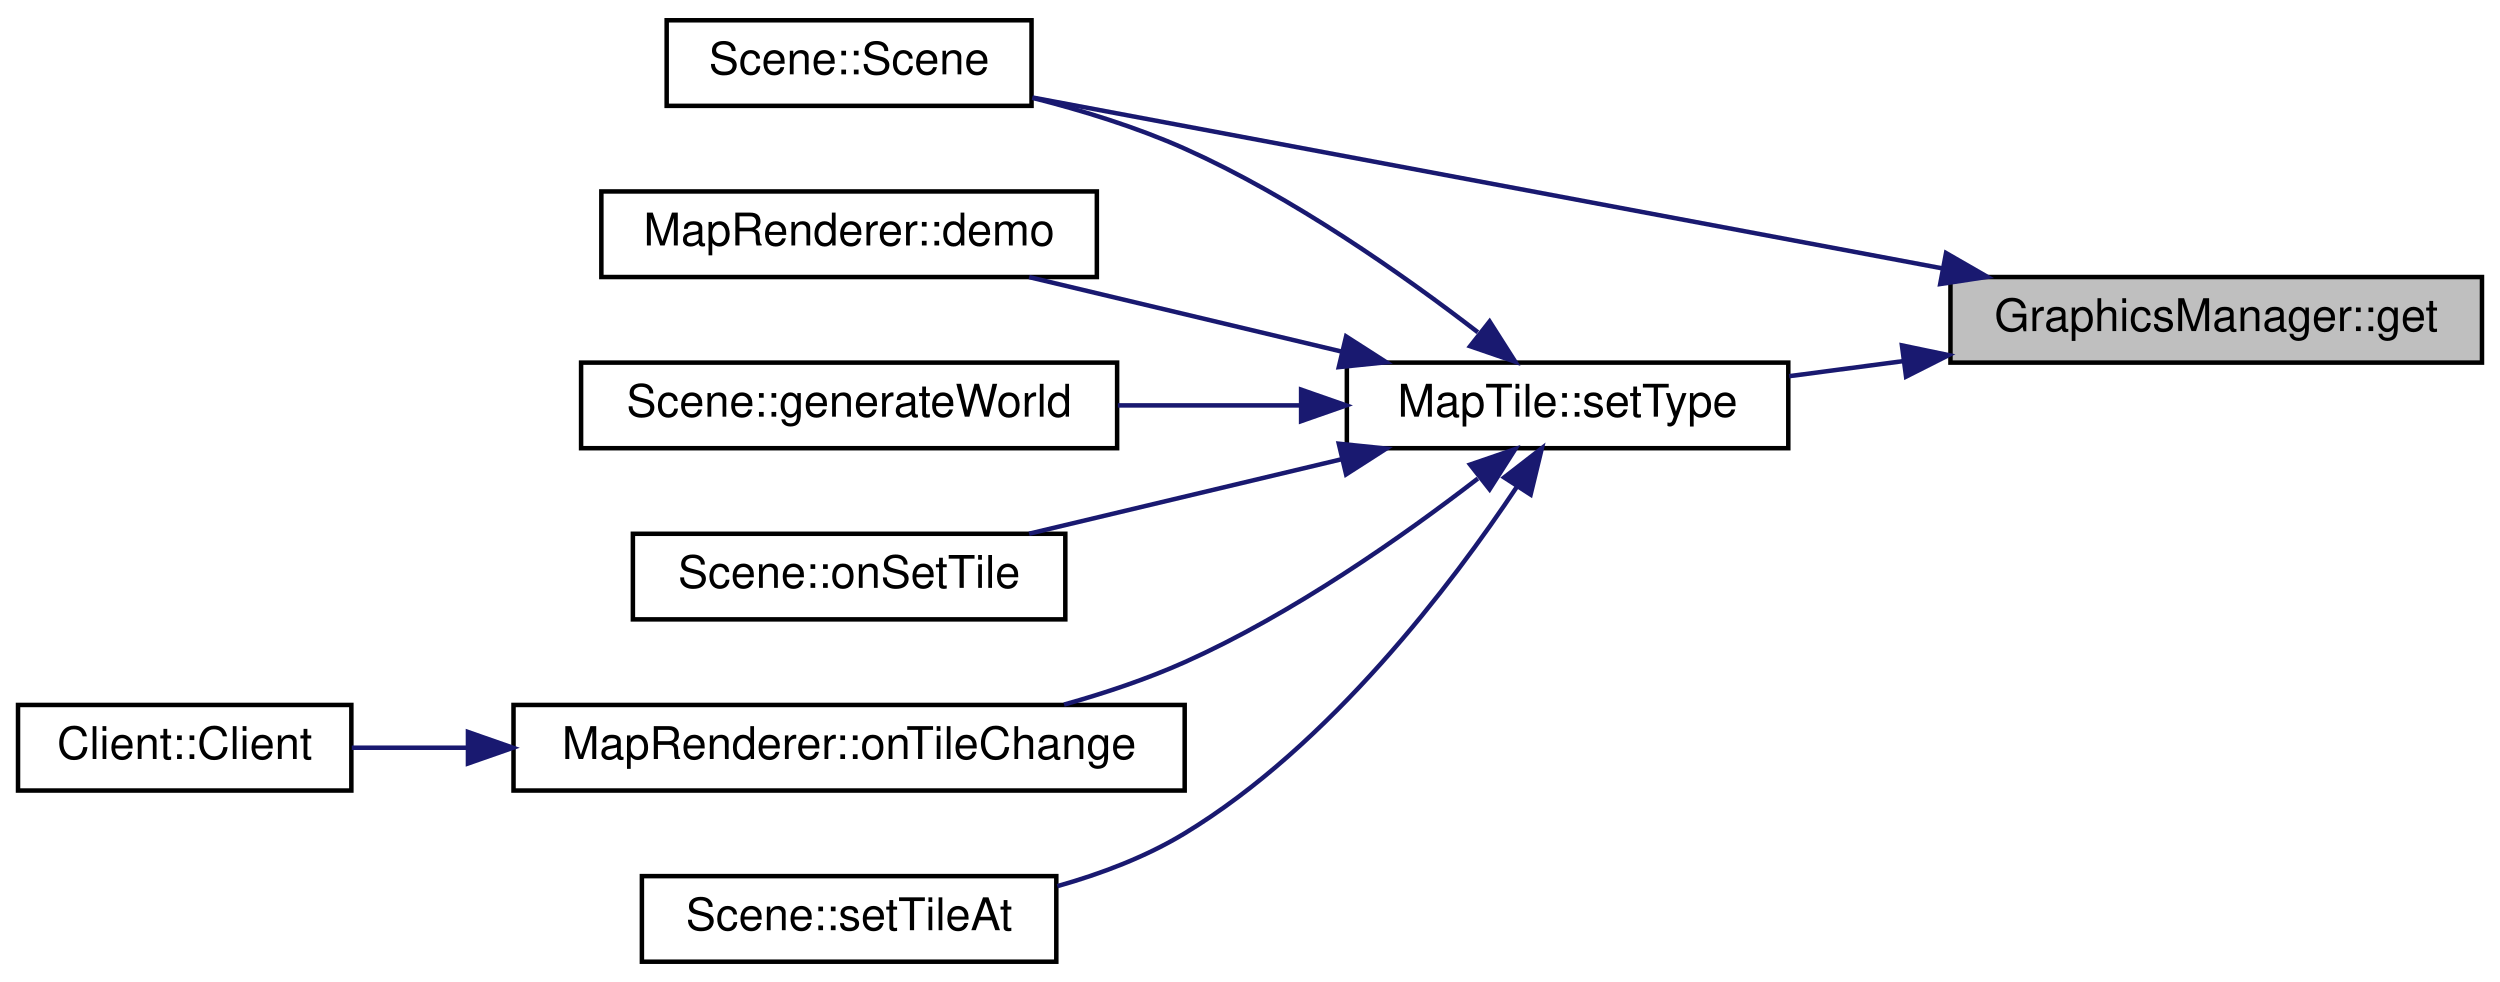
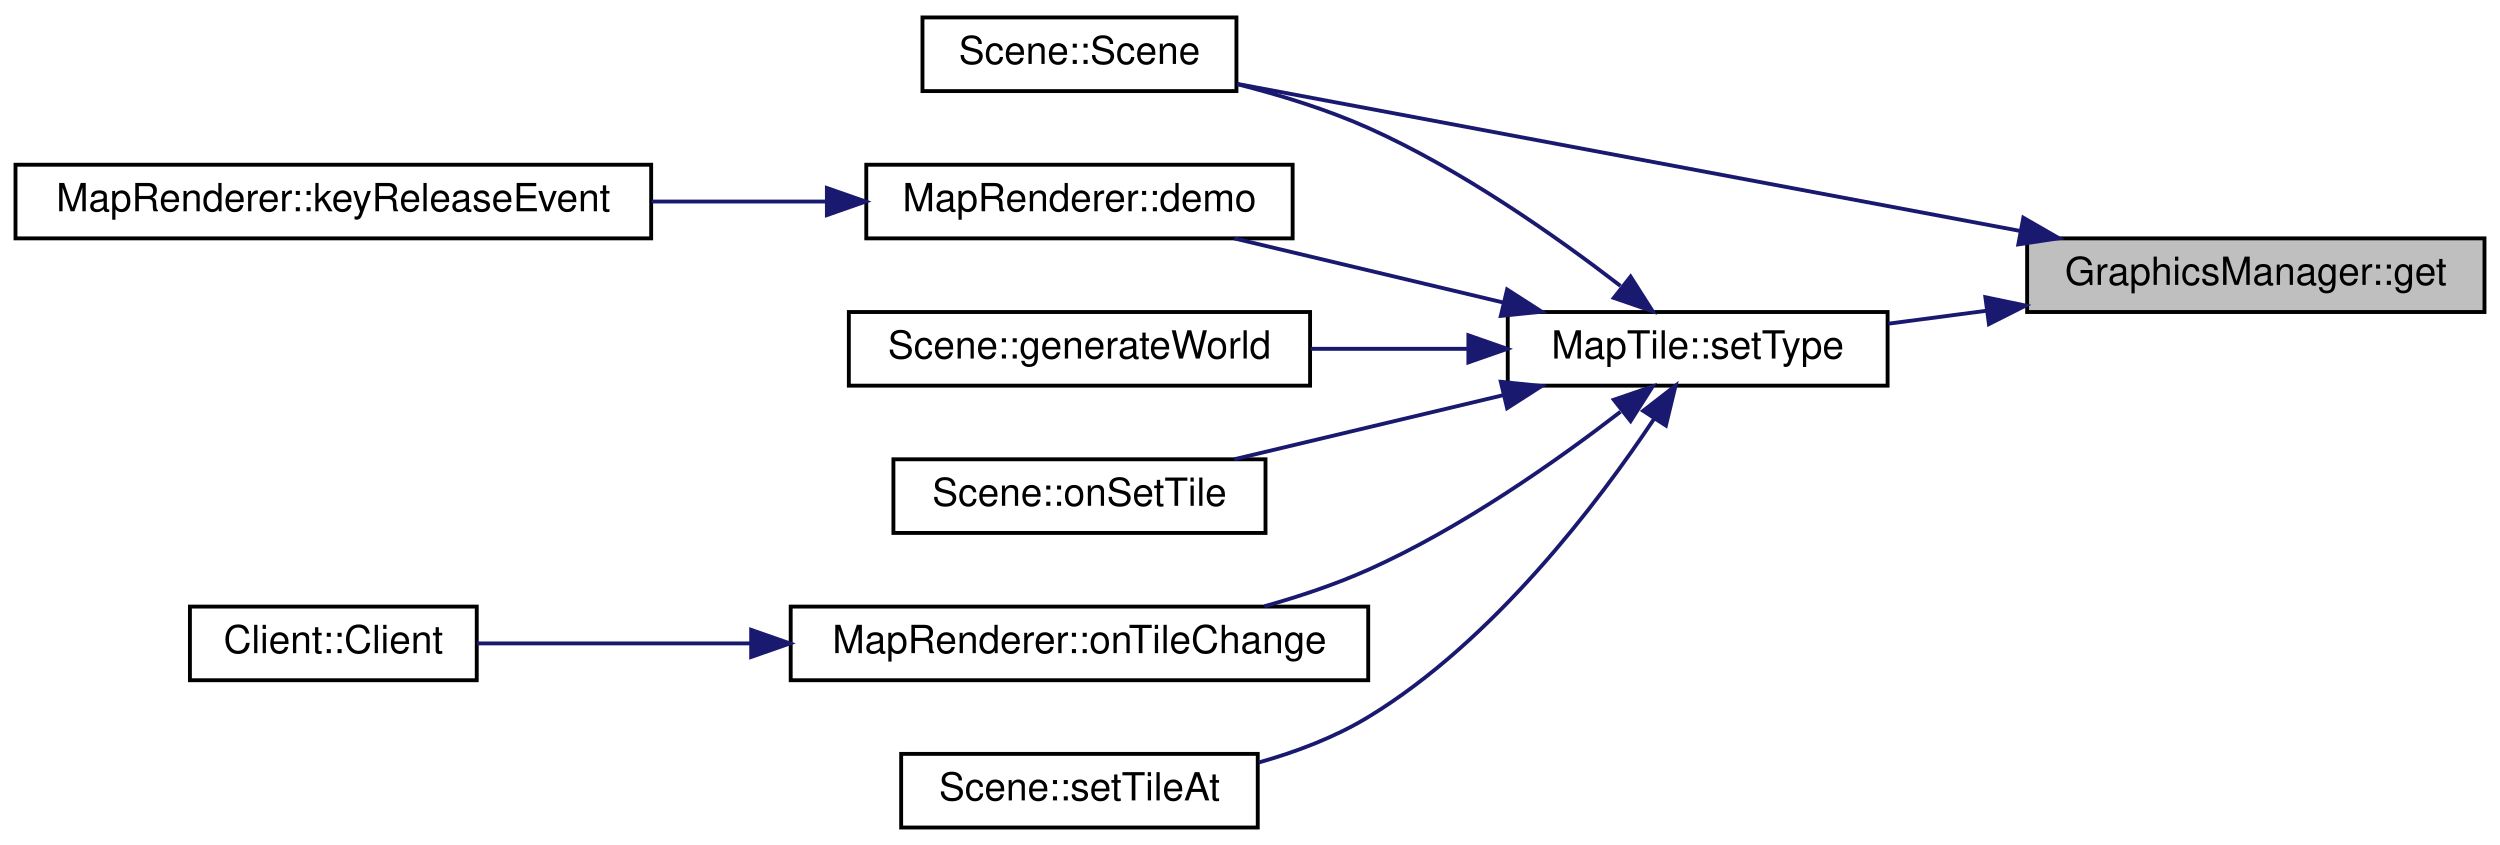
- <svg xmlns="http://www.w3.org/2000/svg" xmlns:xlink="http://www.w3.org/1999/xlink" width="555pt" height="218pt" viewBox="0.00 0.00 555.00 218.00">
+ <svg xmlns="http://www.w3.org/2000/svg" xmlns:xlink="http://www.w3.org/1999/xlink" width="645pt" height="218pt" viewBox="0.00 0.00 645.00 218.00">
  <g id="graph0" class="graph" transform="scale(1 1) rotate(0) translate(4 214)">
-     <polygon fill="#ffffff" stroke="transparent" points="-4,4 -4,-214 551,-214 551,4 -4,4" />
+     <polygon fill="#ffffff" stroke="transparent" points="-4,4 -4,-214 641,-214 641,4 -4,4" />
    <g id="node1" class="node">
      <g id="a_node1">
        <a xlink:title="GraphicsManager::get Liefert eine Grafik mit einem bestimmten Namen.">
-           <polygon fill="#bfbfbf" stroke="#000000" points="429,-133.5 429,-152.5 547,-152.5 547,-133.5 429,-133.5" />
-           <text text-anchor="middle" x="488" y="-140.5" font-family="Helvetica,sans-Serif" font-size="10.00" fill="#000000">GraphicsManager::get</text>
+           <polygon fill="#bfbfbf" stroke="#000000" points="519,-133.5 519,-152.5 637,-152.5 637,-133.5 519,-133.5" />
+           <text text-anchor="middle" x="578" y="-140.5" font-family="Helvetica,sans-Serif" font-size="10.00" fill="#000000">GraphicsManager::get</text>
        </a>
      </g>
    </g>
    <g id="node2" class="node">
      <g id="a_node2">
        <a xlink:href="classScene.html#ad22fc5010d69665d13f8ccef2cb094b0" target="_top" xlink:title="Scene::Scene Konstruktor.">
-           <polygon fill="#ffffff" stroke="#000000" points="144,-190.5 144,-209.5 225,-209.5 225,-190.5 144,-190.5" />
-           <text text-anchor="middle" x="184.5" y="-197.5" font-family="Helvetica,sans-Serif" font-size="10.00" fill="#000000">Scene::Scene</text>
+           <polygon fill="#ffffff" stroke="#000000" points="234,-190.5 234,-209.5 315,-209.5 315,-190.5 234,-190.5" />
+           <text text-anchor="middle" x="274.5" y="-197.5" font-family="Helvetica,sans-Serif" font-size="10.00" fill="#000000">Scene::Scene</text>
        </a>
      </g>
    </g>
    <g id="edge1" class="edge">
-       <path fill="none" stroke="#191970" d="M427.101,-154.438C367.091,-165.708 277.084,-182.612 225.241,-192.349" />
-       <polygon fill="#191970" stroke="#191970" points="428.019,-157.826 437.201,-152.541 426.727,-150.947 428.019,-157.826" />
+       <path fill="none" stroke="#191970" d="M517.101,-154.438C457.091,-165.708 367.084,-182.612 315.241,-192.349" />
+       <polygon fill="#191970" stroke="#191970" points="518.019,-157.826 527.201,-152.541 516.727,-150.947 518.019,-157.826" />
    </g>
    <g id="node3" class="node">
      <g id="a_node3">
        <a xlink:href="classMapTile.html#a6f6c6e03095e0f1ed503dd30f499793c" target="_top" xlink:title="MapTile::setType Setzt den Typ der Kachel.">
-           <polygon fill="#ffffff" stroke="#000000" points="295,-114.5 295,-133.5 393,-133.5 393,-114.5 295,-114.5" />
-           <text text-anchor="middle" x="344" y="-121.5" font-family="Helvetica,sans-Serif" font-size="10.00" fill="#000000">MapTile::setType</text>
+           <polygon fill="#ffffff" stroke="#000000" points="385,-114.5 385,-133.5 483,-133.5 483,-114.5 385,-114.5" />
+           <text text-anchor="middle" x="434" y="-121.5" font-family="Helvetica,sans-Serif" font-size="10.00" fill="#000000">MapTile::setType</text>
        </a>
      </g>
    </g>
    <g id="edge2" class="edge">
-       <path fill="none" stroke="#191970" d="M418.581,-133.841C410.005,-132.709 401.379,-131.571 393.192,-130.491" />
-       <polygon fill="#191970" stroke="#191970" points="418.226,-137.324 428.598,-135.162 419.142,-130.384 418.226,-137.324" />
+       <path fill="none" stroke="#191970" d="M508.581,-133.841C500.005,-132.709 491.379,-131.571 483.192,-130.491" />
+       <polygon fill="#191970" stroke="#191970" points="508.226,-137.324 518.598,-135.162 509.142,-130.384 508.226,-137.324" />
    </g>
-     <g id="edge8" class="edge">
-       <path fill="none" stroke="#191970" d="M324.084,-140.236C307.552,-152.978 282.953,-170.297 259,-181 248.398,-185.738 236.397,-189.449 225.173,-192.286" />
-       <polygon fill="#191970" stroke="#191970" points="326.693,-142.636 332.382,-133.698 322.361,-137.137 326.693,-142.636" />
+     <g id="edge9" class="edge">
+       <path fill="none" stroke="#191970" d="M414.084,-140.236C397.552,-152.978 372.953,-170.297 349,-181 338.397,-185.738 326.397,-189.449 315.173,-192.286" />
+       <polygon fill="#191970" stroke="#191970" points="416.693,-142.636 422.382,-133.698 412.361,-137.137 416.693,-142.636" />
    </g>
    <g id="node4" class="node">
      <g id="a_node4">
        <a xlink:href="classMapRenderer.html#a6b690a49223b2006a4816b706a4b156e" target="_top" xlink:title="MapRenderer::demo Zeigt eine Demo-Visualisierung.">
-           <polygon fill="#ffffff" stroke="#000000" points="129.5,-152.5 129.5,-171.5 239.5,-171.5 239.5,-152.5 129.5,-152.5" />
-           <text text-anchor="middle" x="184.5" y="-159.5" font-family="Helvetica,sans-Serif" font-size="10.00" fill="#000000">MapRenderer::demo</text>
+           <polygon fill="#ffffff" stroke="#000000" points="219.5,-152.5 219.5,-171.5 329.5,-171.5 329.5,-152.5 219.5,-152.5" />
+           <text text-anchor="middle" x="274.5" y="-159.5" font-family="Helvetica,sans-Serif" font-size="10.00" fill="#000000">MapRenderer::demo</text>
        </a>
      </g>
    </g>
    <g id="edge3" class="edge">
-       <path fill="none" stroke="#191970" d="M293.766,-135.968C271.414,-141.293 245.462,-147.476 224.459,-152.48" />
-       <polygon fill="#191970" stroke="#191970" points="294.835,-139.311 303.751,-133.589 293.212,-132.502 294.835,-139.311" />
+       <path fill="none" stroke="#191970" d="M383.766,-135.968C361.414,-141.293 335.462,-147.476 314.459,-152.48" />
+       <polygon fill="#191970" stroke="#191970" points="384.835,-139.311 393.751,-133.589 383.212,-132.502 384.835,-139.311" />
+     </g>
+     <g id="node6" class="node">
+       <g id="a_node6">
+         <a xlink:href="classScene.html#a1ef1c0e0972913d4c477ead916cf06b0" target="_top" xlink:title="Scene::generateWorld Diese Methode generiert eine neue Welt.">
+           <polygon fill="#ffffff" stroke="#000000" points="215,-114.5 215,-133.5 334,-133.5 334,-114.5 215,-114.5" />
+           <text text-anchor="middle" x="274.5" y="-121.5" font-family="Helvetica,sans-Serif" font-size="10.00" fill="#000000">Scene::generateWorld</text>
+         </a>
+       </g>
+     </g>
+     <g id="edge5" class="edge">
+       <path fill="none" stroke="#191970" d="M374.478,-124C361.304,-124 347.343,-124 334.164,-124" />
+       <polygon fill="#191970" stroke="#191970" points="374.843,-127.5 384.843,-124 374.843,-120.5 374.843,-127.5" />
+     </g>
+     <g id="node7" class="node">
+       <g id="a_node7">
+         <a xlink:href="classScene.html#ad861f0bdfab5241fcec39c96f01105b0" target="_top" xlink:title="Scene::onSetTile Ändert ein MapTile ohne ein Signal an den Server. Notwendig zum Empfangen von Änderu...">
+           <polygon fill="#ffffff" stroke="#000000" points="226.5,-76.5 226.5,-95.5 322.5,-95.5 322.5,-76.5 226.5,-76.5" />
+           <text text-anchor="middle" x="274.5" y="-83.5" font-family="Helvetica,sans-Serif" font-size="10.00" fill="#000000">Scene::onSetTile</text>
+         </a>
+       </g>
+     </g>
+     <g id="edge6" class="edge">
+       <path fill="none" stroke="#191970" d="M383.766,-112.032C361.414,-106.707 335.462,-100.524 314.459,-95.52" />
+       <polygon fill="#191970" stroke="#191970" points="383.212,-115.498 393.751,-114.411 384.835,-108.689 383.212,-115.498" />
+     </g>
+     <g id="node8" class="node">
+       <g id="a_node8">
+         <a xlink:href="classMapRenderer.html#a472525cfdf5cd4ab4ed226457ae6f55a" target="_top" xlink:title="MapRenderer::onTileChange Wird aufgerufen wenn sich eine Kachel ändert.">
+           <polygon fill="#ffffff" stroke="#000000" points="200,-38.5 200,-57.5 349,-57.5 349,-38.5 200,-38.5" />
+           <text text-anchor="middle" x="274.5" y="-45.5" font-family="Helvetica,sans-Serif" font-size="10.00" fill="#000000">MapRenderer::onTileChange</text>
+         </a>
+       </g>
+     </g>
+     <g id="edge7" class="edge">
+       <path fill="none" stroke="#191970" d="M414.084,-107.764C397.552,-95.022 372.953,-77.703 349,-67 340.591,-63.243 331.303,-60.13 322.22,-57.589" />
+       <polygon fill="#191970" stroke="#191970" points="412.361,-110.863 422.382,-114.302 416.693,-105.364 412.361,-110.863" />
+     </g>
+     <g id="node10" class="node">
+       <g id="a_node10">
+         <a xlink:href="classScene.html#a38a79a03ba1fa403296646ee64ea8476" target="_top" xlink:title="Scene::setTileAt Setzt ein MapTile anhand der Pixel-Koordinaten oder der Indezes.">
+           <polygon fill="#ffffff" stroke="#000000" points="228.5,-.5 228.5,-19.5 320.5,-19.5 320.5,-.5 228.5,-.5" />
+           <text text-anchor="middle" x="274.5" y="-7.5" font-family="Helvetica,sans-Serif" font-size="10.00" fill="#000000">Scene::setTileAt</text>
+         </a>
+       </g>
+     </g>
+     <g id="edge10" class="edge">
+       <path fill="none" stroke="#191970" d="M422.744,-105.926C408.328,-84.311 381.305,-48.599 349,-29 340.441,-23.808 330.502,-20.027 320.728,-17.276" />
+       <polygon fill="#191970" stroke="#191970" points="419.921,-108.005 428.293,-114.498 425.797,-104.202 419.921,-108.005" />
    </g>
    <g id="node5" class="node">
      <g id="a_node5">
-         <a xlink:href="classScene.html#a1ef1c0e0972913d4c477ead916cf06b0" target="_top" xlink:title="Scene::generateWorld Diese Methode generiert eine neue Welt.">
-           <polygon fill="#ffffff" stroke="#000000" points="125,-114.5 125,-133.5 244,-133.5 244,-114.5 125,-114.5" />
-           <text text-anchor="middle" x="184.5" y="-121.5" font-family="Helvetica,sans-Serif" font-size="10.00" fill="#000000">Scene::generateWorld</text>
+         <a xlink:href="classMapRenderer.html#a9f43e4b3db6a2cda8ea7cabf1bc6f805" target="_top" xlink:title=" ">
+           <polygon fill="#ffffff" stroke="#000000" points="0,-152.5 0,-171.5 164,-171.5 164,-152.5 0,-152.5" />
+           <text text-anchor="middle" x="82" y="-159.5" font-family="Helvetica,sans-Serif" font-size="10.00" fill="#000000">MapRenderer::keyReleaseEvent</text>
        </a>
      </g>
    </g>
    <g id="edge4" class="edge">
-       <path fill="none" stroke="#191970" d="M284.478,-124C271.304,-124 257.343,-124 244.164,-124" />
-       <polygon fill="#191970" stroke="#191970" points="284.843,-127.5 294.843,-124 284.843,-120.5 284.843,-127.5" />
+       <path fill="none" stroke="#191970" d="M209.021,-162C194.574,-162 179.092,-162 164.081,-162" />
+       <polygon fill="#191970" stroke="#191970" points="209.337,-165.5 219.337,-162 209.337,-158.5 209.337,-165.5" />
    </g>
-     <g id="node6" class="node">
-       <g id="a_node6">
-         <a xlink:href="classScene.html#ad861f0bdfab5241fcec39c96f01105b0" target="_top" xlink:title="Scene::onSetTile Ändert ein MapTile ohne ein Signal an den Server. Notwendig zum Empfangen von Änderu...">
-           <polygon fill="#ffffff" stroke="#000000" points="136.5,-76.5 136.5,-95.5 232.5,-95.5 232.5,-76.5 136.5,-76.5" />
-           <text text-anchor="middle" x="184.5" y="-83.5" font-family="Helvetica,sans-Serif" font-size="10.00" fill="#000000">Scene::onSetTile</text>
+     <g id="node9" class="node">
+       <g id="a_node9">
+         <a xlink:href="classClient.html#a16ec13dd45e134c3d1ec31dd26e1a119" target="_top" xlink:title="Client::Client Erzeugt einen neuen Client.">
+           <polygon fill="#ffffff" stroke="#000000" points="45,-38.5 45,-57.5 119,-57.5 119,-38.5 45,-38.5" />
+           <text text-anchor="middle" x="82" y="-45.5" font-family="Helvetica,sans-Serif" font-size="10.00" fill="#000000">Client::Client</text>
        </a>
      </g>
    </g>
-     <g id="edge5" class="edge">
-       <path fill="none" stroke="#191970" d="M293.766,-112.032C271.414,-106.707 245.462,-100.524 224.459,-95.52" />
-       <polygon fill="#191970" stroke="#191970" points="293.212,-115.498 303.751,-114.411 294.835,-108.689 293.212,-115.498" />
-     </g>
-     <g id="node7" class="node">
-       <g id="a_node7">
-         <a xlink:href="classMapRenderer.html#a472525cfdf5cd4ab4ed226457ae6f55a" target="_top" xlink:title="MapRenderer::onTileChange Wird aufgerufen wenn sich eine Kachel ändert.">
-           <polygon fill="#ffffff" stroke="#000000" points="110,-38.5 110,-57.5 259,-57.5 259,-38.5 110,-38.5" />
-           <text text-anchor="middle" x="184.5" y="-45.5" font-family="Helvetica,sans-Serif" font-size="10.00" fill="#000000">MapRenderer::onTileChange</text>
-         </a>
-       </g>
-     </g>
-     <g id="edge6" class="edge">
-       <path fill="none" stroke="#191970" d="M324.084,-107.764C307.552,-95.022 282.953,-77.703 259,-67 250.591,-63.243 241.303,-60.13 232.22,-57.589" />
-       <polygon fill="#191970" stroke="#191970" points="322.361,-110.863 332.382,-114.302 326.693,-105.364 322.361,-110.863" />
-     </g>
-     <g id="node9" class="node">
-       <g id="a_node9">
-         <a xlink:href="classScene.html#a38a79a03ba1fa403296646ee64ea8476" target="_top" xlink:title="Scene::setTileAt Setzt ein MapTile anhand der Pixel-Koordinaten oder der Indezes.">
-           <polygon fill="#ffffff" stroke="#000000" points="138.5,-.5 138.5,-19.5 230.5,-19.5 230.5,-.5 138.5,-.5" />
-           <text text-anchor="middle" x="184.5" y="-7.5" font-family="Helvetica,sans-Serif" font-size="10.00" fill="#000000">Scene::setTileAt</text>
-         </a>
-       </g>
-     </g>
-     <g id="edge9" class="edge">
-       <path fill="none" stroke="#191970" d="M332.744,-105.926C318.328,-84.311 291.305,-48.599 259,-29 250.441,-23.808 240.502,-20.027 230.728,-17.276" />
-       <polygon fill="#191970" stroke="#191970" points="329.921,-108.005 338.293,-114.498 335.797,-104.202 329.921,-108.005" />
-     </g>
-     <g id="node8" class="node">
-       <g id="a_node8">
-         <a xlink:href="classClient.html#a16ec13dd45e134c3d1ec31dd26e1a119" target="_top" xlink:title="Client::Client Erzeugt einen neuen Client.">
-           <polygon fill="#ffffff" stroke="#000000" points="0,-38.5 0,-57.5 74,-57.5 74,-38.5 0,-38.5" />
-           <text text-anchor="middle" x="37" y="-45.5" font-family="Helvetica,sans-Serif" font-size="10.00" fill="#000000">Client::Client</text>
-         </a>
-       </g>
-     </g>
-     <g id="edge7" class="edge">
-       <path fill="none" stroke="#191970" d="M99.723,-48C90.779,-48 82.057,-48 74.099,-48" />
-       <polygon fill="#191970" stroke="#191970" points="99.886,-51.5 109.886,-48 99.886,-44.5 99.886,-51.5" />
+     <g id="edge8" class="edge">
+       <path fill="none" stroke="#191970" d="M189.647,-48C164.903,-48 139.141,-48 119.024,-48" />
+       <polygon fill="#191970" stroke="#191970" points="189.799,-51.5 199.799,-48 189.799,-44.5 189.799,-51.5" />
    </g>
  </g>
</svg>
